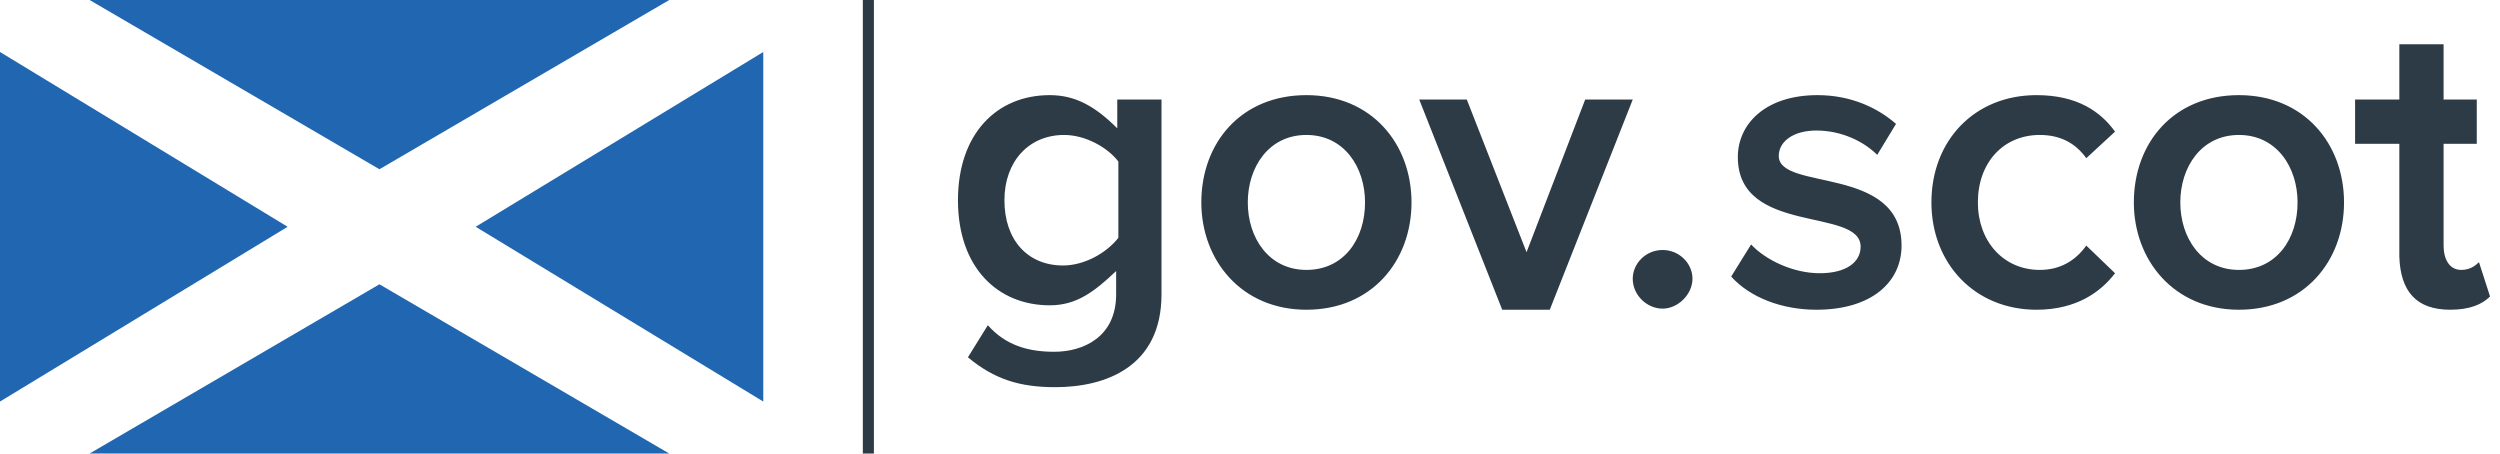
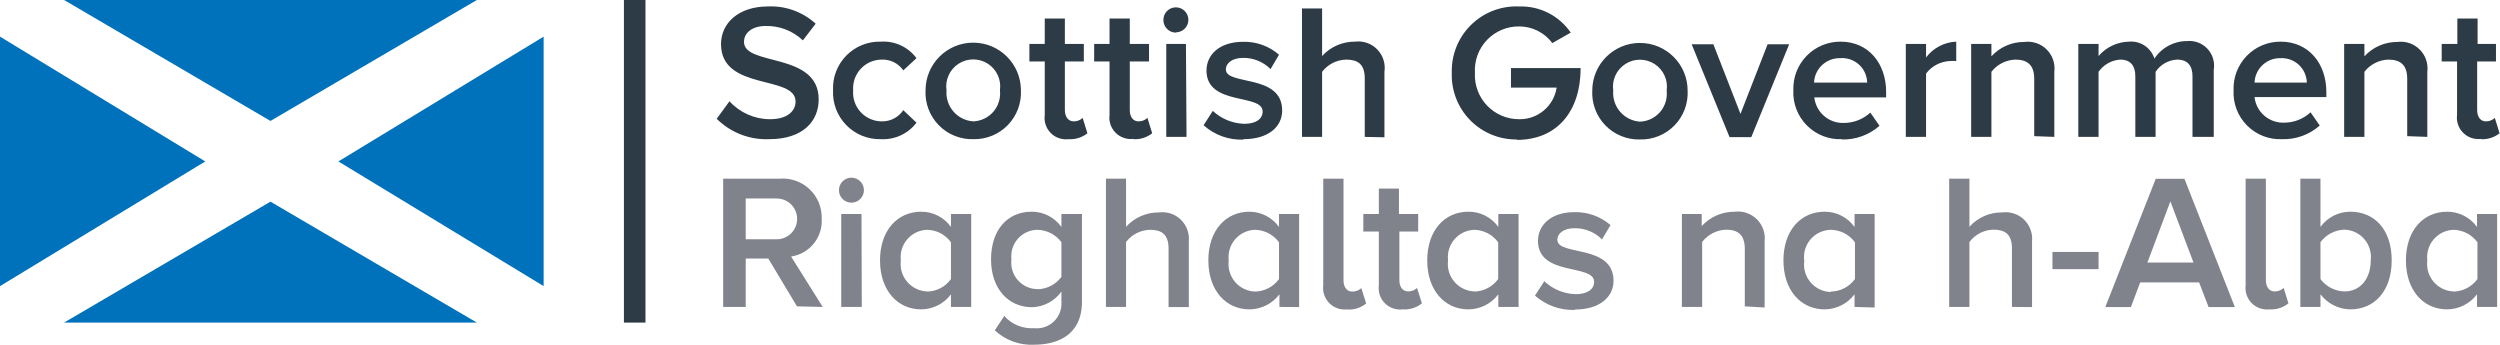
- <svg xmlns="http://www.w3.org/2000/svg" viewBox="0 0 226 41">
+ <svg xmlns="http://www.w3.org/2000/svg" id="Layer_1" data-name="Layer 1" viewBox="0 0 174.06 24">
  <defs>
-     <style>
-       .st0{fill:none;stroke:#2C3B45;}
-       .st1{fill:#2066B1;}
-       .st2{fill:#2C3B45;}
-     </style>
+     <style>.cls-1,.cls-5{fill:none;}.cls-3{fill:#0071bb;}.cls-4{clip-path:url(#clip-path);}.cls-5{stroke:#2c3b46;stroke-width:1.5px;}.cls-6{fill:#80838b;}.cls-7{fill:#2c3b46;}</style>
+     <clipPath id="clip-path" transform="translate(0 0)">
+       <rect class="cls-1" width="174.06" height="24" />
+     </clipPath>
  </defs>
-   <g>
-     <line class="st0" x1="78.5" y1="41" x2="78.5" y2="0" />
-     <polygon class="st1" points="8.1,0 34.3,15.3 60.5,0 8.1,0  " />
-     <polygon class="st1" points="8.1,41 34.3,25.7 60.5,41 8.1,41  " />
-     <polygon class="st1" points="0,4.7 0,36.3 26,20.5 0,4.7  " />
-     <polygon class="st1" points="69,4.7 69,36.3 43,20.5 69,4.7  " />
-     <path class="st2" d="M95.4,35c4.5,0,9.6-1.8,9.6-8.4V9h-4v2.6c-2-2-3.8-3-6.1-3c-4.8,0-8.3,3.5-8.3,9.5c0,6.1,3.6,9.5,8.3,9.5         c2.4,0,4-1.2,6-3.1v2.1c0,3.9-3,5.2-5.6,5.2c-2.4,0-4.4-0.6-6-2.4l-1.8,2.9C89.9,34.3,92.2,35,95.4,35L95.4,35z M96.1,24         c-3.2,0-5.3-2.3-5.3-5.9c0-3.5,2.2-5.9,5.4-5.9c1.9,0,3.9,1.1,4.9,2.4v6.9C100,22.9,98,24,96.1,24L96.1,24z M118.1,28         c5.9,0,9.5-4.4,9.5-9.7c0-5.3-3.6-9.7-9.5-9.7s-9.5,4.3-9.5,9.7C108.6,23.5,112.2,28,118.1,28L118.1,28z M118.1,24.4         c-3.4,0-5.3-2.9-5.3-6.1c0-3.2,1.9-6.1,5.3-6.1c3.4,0,5.3,2.9,5.3,6.1C123.4,21.6,121.5,24.4,118.1,24.4L118.1,24.4z M140.1,28         l7.5-19h-4.3L138,22.8L132.6,9h-4.3l7.5,19H140.1L140.1,28z M150.3,27.9c1.4,0,2.7-1.3,2.7-2.7c0-1.4-1.2-2.6-2.7-2.6         s-2.7,1.2-2.7,2.6C147.6,26.7,148.9,27.9,150.3,27.9L150.3,27.9z M164.2,28c5,0,7.7-2.5,7.7-5.8c0-7.3-11.1-4.9-11.1-8.1         c0-1.3,1.3-2.3,3.4-2.3c2.3,0,4.3,1,5.5,2.2l1.7-2.8c-1.6-1.4-4-2.6-7.1-2.6c-4.7,0-7.2,2.6-7.2,5.6c0,7.1,11.1,4.5,11.1,8.1         c0,1.4-1.3,2.4-3.7,2.4c-2.4,0-4.9-1.2-6.2-2.6l-1.8,2.9C158.2,26.9,161.1,28,164.2,28L164.2,28z M184.1,28c3.6,0,5.8-1.6,7.1-3.3         l-2.6-2.5c-1,1.4-2.4,2.2-4.2,2.2c-3.3,0-5.6-2.6-5.6-6.1c0-3.6,2.3-6.1,5.6-6.1c1.8,0,3.2,0.7,4.2,2.1l2.6-2.4         c-1.3-1.8-3.4-3.3-7.1-3.3c-5.6,0-9.5,4.1-9.5,9.7C174.6,23.8,178.5,28,184.1,28L184.1,28z M202.4,28c5.9,0,9.5-4.4,9.5-9.7         c0-5.3-3.6-9.7-9.5-9.7c-5.9,0-9.5,4.3-9.5,9.7C192.9,23.5,196.5,28,202.4,28L202.4,28z M202.4,24.4c-3.4,0-5.3-2.9-5.3-6.1         c0-3.2,1.9-6.1,5.3-6.1c3.4,0,5.3,2.9,5.3,6.1C207.7,21.6,205.8,24.4,202.4,24.4L202.4,24.4z M221.5,28c1.8,0,2.9-0.5,3.6-1.2         l-1-3.1c-0.3,0.3-0.8,0.7-1.6,0.7c-1.1,0-1.6-1-1.6-2.2V13h3V9h-3V4h-4v5h-4v4h4v10.2C217,26.3,218.4,28,221.5,28L221.5,28z" />
+   <polygon class="cls-3" points="4.46 0 18.83 8.42 33.2 0 4.46 0" />
+   <polygon class="cls-3" points="4.46 22.46 18.83 14.04 33.2 22.46 4.46 22.46" />
+   <polygon class="cls-3" points="0 19.92 14.29 11.24 0 2.55 0 19.92" />
+   <polygon class="cls-3" points="37.85 2.55 37.85 19.92 23.56 11.24 37.85 2.55" />
+   <g class="cls-4">
+     <line class="cls-5" x1="44.19" y1="22.46" x2="44.19" />
+     <path class="cls-6" d="M57.28,21.37l-2.2-3.51a2.5,2.5,0,0,0,2.13-2.62,2.71,2.71,0,0,0-2.93-2.8H50.35v8.93h1.57V18h1.57l2,3.33Zm-3.2-4.71H51.92V13.82h2.16a1.42,1.42,0,1,1,0,2.84m5.2-2.55a.87.87,0,1,0-.87-.87.87.87,0,0,0,.87.87m.7.79H58.57v6.47H60Zm7.64,6.47V14.9H66.21v.9a2.53,2.53,0,0,0-2.07-1.06c-1.66,0-2.87,1.3-2.87,3.39s1.22,3.41,2.87,3.41a2.6,2.6,0,0,0,2.07-1.05v.88Zm-3.07-1.08a1.91,1.91,0,0,1-1.83-2.16A1.9,1.9,0,0,1,64.55,16a2.09,2.09,0,0,1,1.66.87v2.56a2.09,2.09,0,0,1-1.66.87M72,24c1.58,0,3.33-.63,3.33-3V14.9H73.9v.9a2.53,2.53,0,0,0-2.08-1.06C70.15,14.74,69,16,69,18.06s1.22,3.33,2.86,3.33A2.6,2.6,0,0,0,73.9,20.3V21A1.72,1.72,0,0,1,72,22.85,2.57,2.57,0,0,1,69.92,22l-.66,1A3.74,3.74,0,0,0,72,24m.26-3.87a1.84,1.84,0,0,1-1.84-2.07A1.84,1.84,0,0,1,72.24,16a2.15,2.15,0,0,1,1.66.86v2.42a2.15,2.15,0,0,1-1.66.86m10.53,1.24V16.79a1.85,1.85,0,0,0-2.09-2,3.06,3.06,0,0,0-2.28,1V12.44H77v8.93H78.4V16.85A2.16,2.16,0,0,1,80.06,16c.79,0,1.3.29,1.3,1.31v4.07Zm7.68,0V14.9h-1.4v.9A2.55,2.55,0,0,0,87,14.74c-1.66,0-2.87,1.3-2.87,3.39s1.22,3.41,2.87,3.41a2.63,2.63,0,0,0,2.08-1.05v.88Zm-3.06-1.08a1.91,1.91,0,0,1-1.84-2.16A1.9,1.9,0,0,1,87.39,16a2.12,2.12,0,0,1,1.66.87v2.56a2.12,2.12,0,0,1-1.66.87m6.4,1.25a1.92,1.92,0,0,0,1.33-.42l-.34-1.07a.9.9,0,0,1-.63.24c-.4,0-.61-.34-.61-.78V12.44H92.13v7.42a1.5,1.5,0,0,0,1.66,1.68m3.86,0A1.91,1.91,0,0,0,99,21.12l-.34-1.07a.88.88,0,0,1-.61.24c-.41,0-.62-.34-.62-.78V16.12h1.31V14.9H97.4V13.13H96V14.9H94.92v1.22H96v3.74a1.49,1.49,0,0,0,1.66,1.68m8.07-.17V14.9h-1.41v.9a2.53,2.53,0,0,0-2.08-1.06c-1.66,0-2.87,1.3-2.87,3.39s1.22,3.41,2.87,3.41a2.62,2.62,0,0,0,2.08-1.05v.88Zm-3.07-1.08a1.91,1.91,0,0,1-1.84-2.16A1.9,1.9,0,0,1,102.65,16a2.12,2.12,0,0,1,1.66.87v2.56a2.12,2.12,0,0,1-1.66.87m7,1.25c1.74,0,2.69-.88,2.69-2,0-2.57-3.91-1.71-3.91-2.85,0-.46.45-.81,1.19-.81a2.64,2.64,0,0,1,1.92.78l.59-1a3.71,3.71,0,0,0-2.51-.9c-1.63,0-2.54.9-2.54,2,0,2.49,3.91,1.58,3.91,2.85,0,.51-.45.86-1.29.86a3.3,3.3,0,0,1-2.18-.9l-.65,1a4,4,0,0,0,2.78,1m13.21-.17V16.82a1.87,1.87,0,0,0-2.09-2.08,3.08,3.08,0,0,0-2.29,1V14.9H117.1v6.47h1.41V16.85a2.19,2.19,0,0,1,1.66-.86c.79,0,1.31.32,1.31,1.34v4Zm7.66,0V14.9h-1.4v.9a2.55,2.55,0,0,0-2.08-1.06c-1.66,0-2.87,1.3-2.87,3.39s1.22,3.41,2.87,3.41a2.63,2.63,0,0,0,2.08-1.05v.88Zm-3.07-1.08a1.91,1.91,0,0,1-1.83-2.16A1.9,1.9,0,0,1,127.48,16a2.12,2.12,0,0,1,1.67.87v2.56a2.12,2.12,0,0,1-1.67.87m14,1.08V16.79a1.85,1.85,0,0,0-2.09-2,3,3,0,0,0-2.27,1V12.44h-1.41v8.93h1.41V16.85a2.14,2.14,0,0,1,1.66-.86c.79,0,1.3.29,1.3,1.31v4.07Zm4.63-3.84H142.9v1.2h3.21Zm9.49,3.84-3.51-8.93h-2l-3.51,8.93h1.78l.65-1.72h4.1l.66,1.72Zm-2.88-3.1h-3.21l1.6-4.26ZM158,21.54a1.92,1.92,0,0,0,1.33-.42L159,20.05a.92.92,0,0,1-.63.24c-.4,0-.61-.34-.61-.78V12.44h-1.41v7.42A1.5,1.5,0,0,0,158,21.54m3.56-2.11V16.86a2.16,2.16,0,0,1,1.68-.87,1.9,1.9,0,0,1,1.82,2.14c0,1.26-.71,2.16-1.82,2.16a2.15,2.15,0,0,1-1.68-.86m0,1.94v-.88a2.65,2.65,0,0,0,2.08,1.05c1.66,0,2.88-1.26,2.88-3.41s-1.2-3.39-2.88-3.39a2.57,2.57,0,0,0-2.08,1.06V12.44h-1.4v8.93Zm12.3,0V14.9h-1.4v.9a2.55,2.55,0,0,0-2.08-1.06c-1.66,0-2.87,1.3-2.87,3.39s1.22,3.41,2.87,3.41a2.63,2.63,0,0,0,2.08-1.05v.88Zm-3.06-1.08A1.91,1.91,0,0,1,169,18.13,1.9,1.9,0,0,1,170.83,16a2.12,2.12,0,0,1,1.66.87v2.56a2.12,2.12,0,0,1-1.66.87" transform="translate(0 0)" />
+     <path class="cls-7" d="M53.55,9.69C55.94,9.69,57,8.41,57,6.92c0-3.32-5.2-2.29-5.2-4,0-.65.59-1.11,1.5-1.11a3.64,3.64,0,0,1,2.6,1l.89-1.16A4.61,4.61,0,0,0,53.45.45c-2,0-3.25,1.14-3.25,2.62,0,3.29,5.19,2.12,5.19,4,0,.6-.49,1.23-1.78,1.23a3.82,3.82,0,0,1-2.82-1.25L49.9,8.27a4.89,4.89,0,0,0,3.65,1.42m7.78,0a2.91,2.91,0,0,0,2.48-1.15l-.92-.87a1.75,1.75,0,0,1-1.49.78,2,2,0,0,1-2-2.16,2,2,0,0,1,2-2.14,1.73,1.73,0,0,1,1.49.75l.92-.85A2.86,2.86,0,0,0,61.33,2.9,3.24,3.24,0,0,0,58,6.29a3.25,3.25,0,0,0,3.33,3.4m6.43,0a3.24,3.24,0,0,0,3.32-3.4,3.32,3.32,0,1,0-6.64,0,3.24,3.24,0,0,0,3.32,3.4m0-1.24A2,2,0,0,1,65.9,6.29a1.88,1.88,0,1,1,3.72,0,1.94,1.94,0,0,1-1.86,2.16M74.4,9.69a1.93,1.93,0,0,0,1.31-.41l-.33-1.07a.89.89,0,0,1-.62.24c-.4,0-.62-.34-.62-.78V4.28h1.32V3.06H74.14V1.29h-1.4V3.06H71.67V4.28h1.07V8A1.49,1.49,0,0,0,74.4,9.69m4.51,0a1.93,1.93,0,0,0,1.31-.41l-.33-1.07a.89.89,0,0,1-.62.24c-.4,0-.61-.34-.61-.78V4.28H80V3.06H78.66V1.29H77.25V3.06H76.18V4.28h1.07V8a1.49,1.49,0,0,0,1.66,1.67m3-7.42A.87.87,0,1,0,81,1.4a.87.87,0,0,0,.87.87m.7.79H81.2V9.53h1.41Zm4,6.63c1.75,0,2.7-.87,2.7-2,0-2.57-3.92-1.72-3.92-2.85,0-.46.46-.81,1.2-.81a2.64,2.64,0,0,1,1.91.78l.59-1a3.66,3.66,0,0,0-2.5-.9c-1.64,0-2.55.9-2.55,2,0,2.49,3.91,1.58,3.91,2.85,0,.51-.44.86-1.28.86a3.35,3.35,0,0,1-2.19-.9l-.64,1a3.9,3.9,0,0,0,2.77,1m9.82-.16V5A1.84,1.84,0,0,0,94.33,2.9a3.06,3.06,0,0,0-2.28,1V.59h-1.4V9.53h1.4V5a2.17,2.17,0,0,1,1.67-.85c.79,0,1.3.29,1.3,1.31V9.53Zm9.21.18c2.82,0,4.45-2,4.45-5H105.2V6.1h3.18a2.59,2.59,0,0,1-2.61,2.2,3.07,3.07,0,0,1-3.08-3.23,3.05,3.05,0,0,1,3.08-3.23A2.87,2.87,0,0,1,108.08,3l1.28-.73A4.18,4.18,0,0,0,105.77.45a4.49,4.49,0,0,0-4.69,4.62,4.48,4.48,0,0,0,4.55,4.64m8.55,0a3.24,3.24,0,0,0,3.32-3.4,3.32,3.32,0,1,0-6.64,0,3.24,3.24,0,0,0,3.32,3.4m0-1.24a2,2,0,0,1-1.86-2.16,1.88,1.88,0,1,1,3.72,0,1.94,1.94,0,0,1-1.86,2.16m7.75,1.08,2.64-6.47h-1.5l-1.89,4.85-1.89-4.85h-1.51l2.64,6.47Zm6.3.16a3.82,3.82,0,0,0,2.63-.95l-.64-.92a2.72,2.72,0,0,1-1.85.72,2,2,0,0,1-2.05-1.78h5V6.41c0-2-1.23-3.51-3.17-3.51a3.27,3.27,0,0,0-3.29,3.39,3.25,3.25,0,0,0,3.39,3.4M130,5.75H126.3a1.78,1.78,0,0,1,1.81-1.7A1.74,1.74,0,0,1,130,5.75m4.1,3.78V5.12a2.2,2.2,0,0,1,1.67-.87,2.42,2.42,0,0,1,.43,0V2.9a2.78,2.78,0,0,0-2.1,1.1V3.06h-1.41V9.53Zm8.93,0V5a1.86,1.86,0,0,0-2.09-2.08,3.08,3.08,0,0,0-2.29,1V3.06h-1.41V9.53h1.41V5a2.2,2.2,0,0,1,1.66-.85c.79,0,1.32.32,1.32,1.33v4Zm11.1,0V4.86a1.72,1.72,0,0,0-1.87-2A2.7,2.7,0,0,0,150,4.08a1.7,1.7,0,0,0-1.77-1.18,2.87,2.87,0,0,0-2.12,1V3.06h-1.41V9.53h1.41V5a2,2,0,0,1,1.5-.85c.76,0,1.06.46,1.06,1.16V9.53h1.41V5a1.91,1.91,0,0,1,1.5-.85c.76,0,1.07.46,1.07,1.16V9.53Zm4.76.16a3.78,3.78,0,0,0,2.62-.95l-.64-.92a2.7,2.7,0,0,1-1.85.72,2,2,0,0,1-2.05-1.78h5V6.41c0-2-1.24-3.51-3.18-3.51a3.26,3.26,0,0,0-3.28,3.39,3.24,3.24,0,0,0,3.39,3.4m1.71-3.94h-3.64a1.77,1.77,0,0,1,1.81-1.7,1.74,1.74,0,0,1,1.83,1.7M169,9.53V5a1.86,1.86,0,0,0-2.09-2.08,3.1,3.1,0,0,0-2.29,1V3.06h-1.41V9.53h1.41V5a2.2,2.2,0,0,1,1.66-.85c.79,0,1.32.32,1.32,1.33v4Zm3.72.16a1.93,1.93,0,0,0,1.31-.41l-.33-1.07a.89.89,0,0,1-.62.24c-.4,0-.61-.34-.61-.78V4.28h1.31V3.06H172.5V1.29h-1.41V3.06H170V4.28h1.07V8a1.49,1.49,0,0,0,1.66,1.67" transform="translate(0 0)" />
  </g>
</svg>
